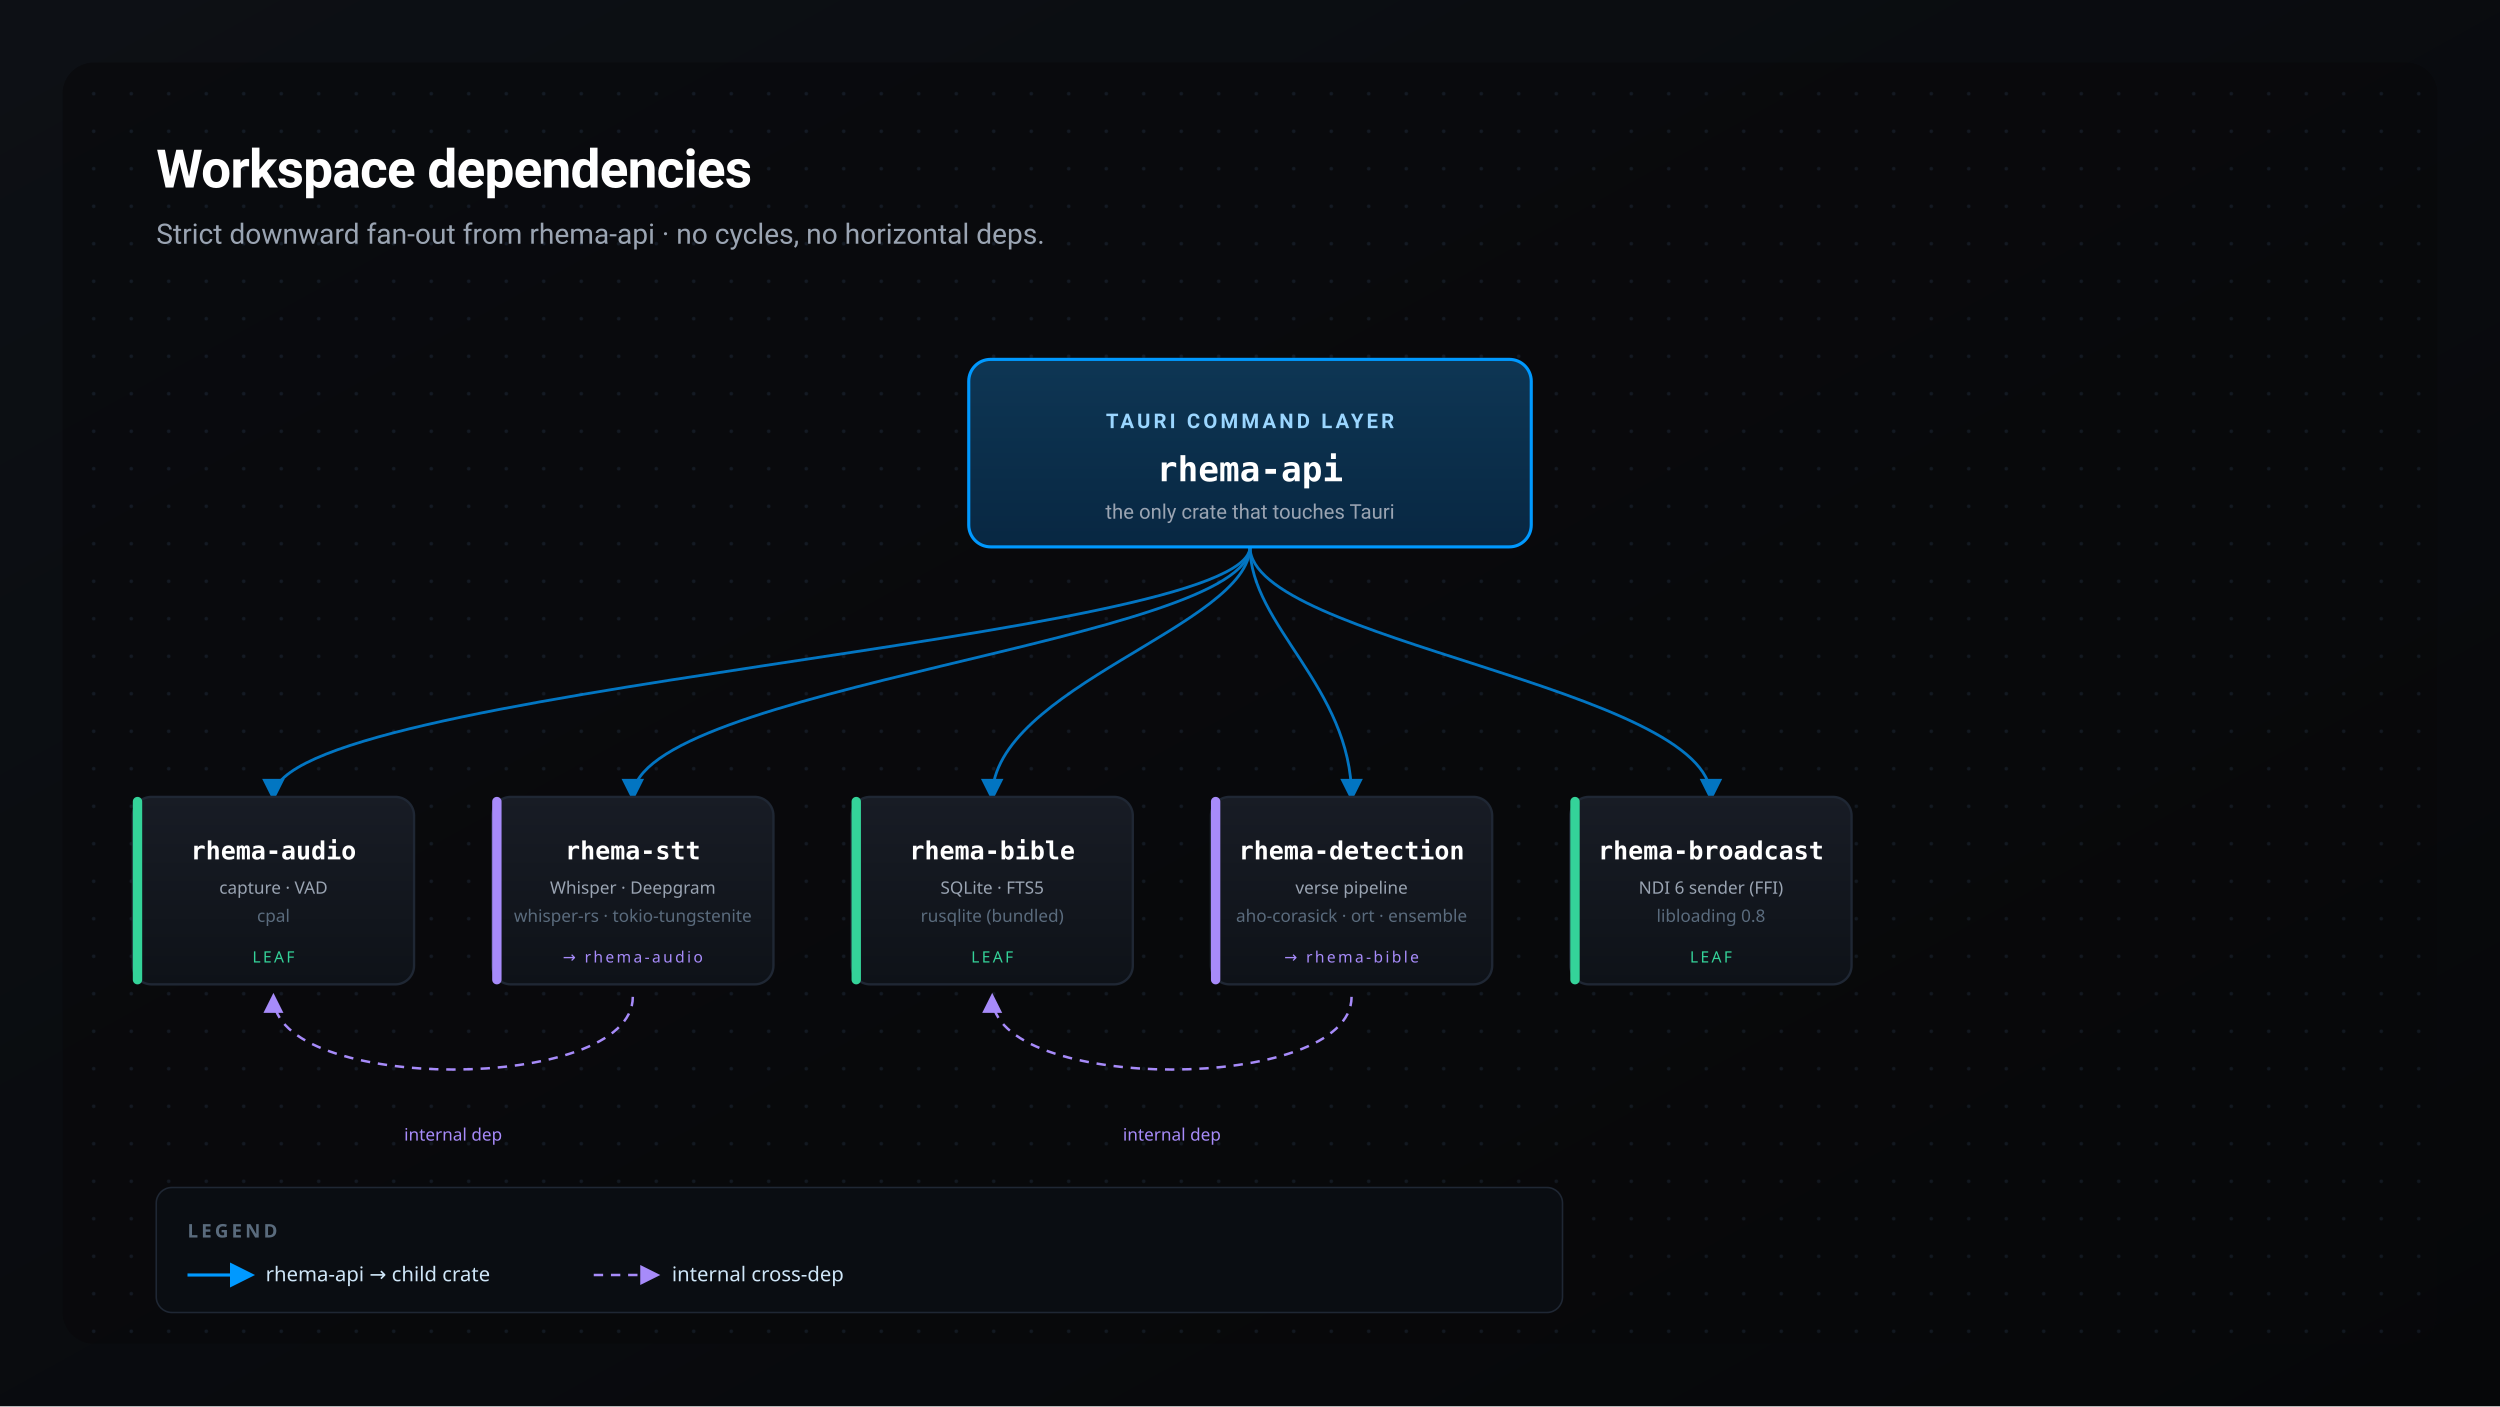
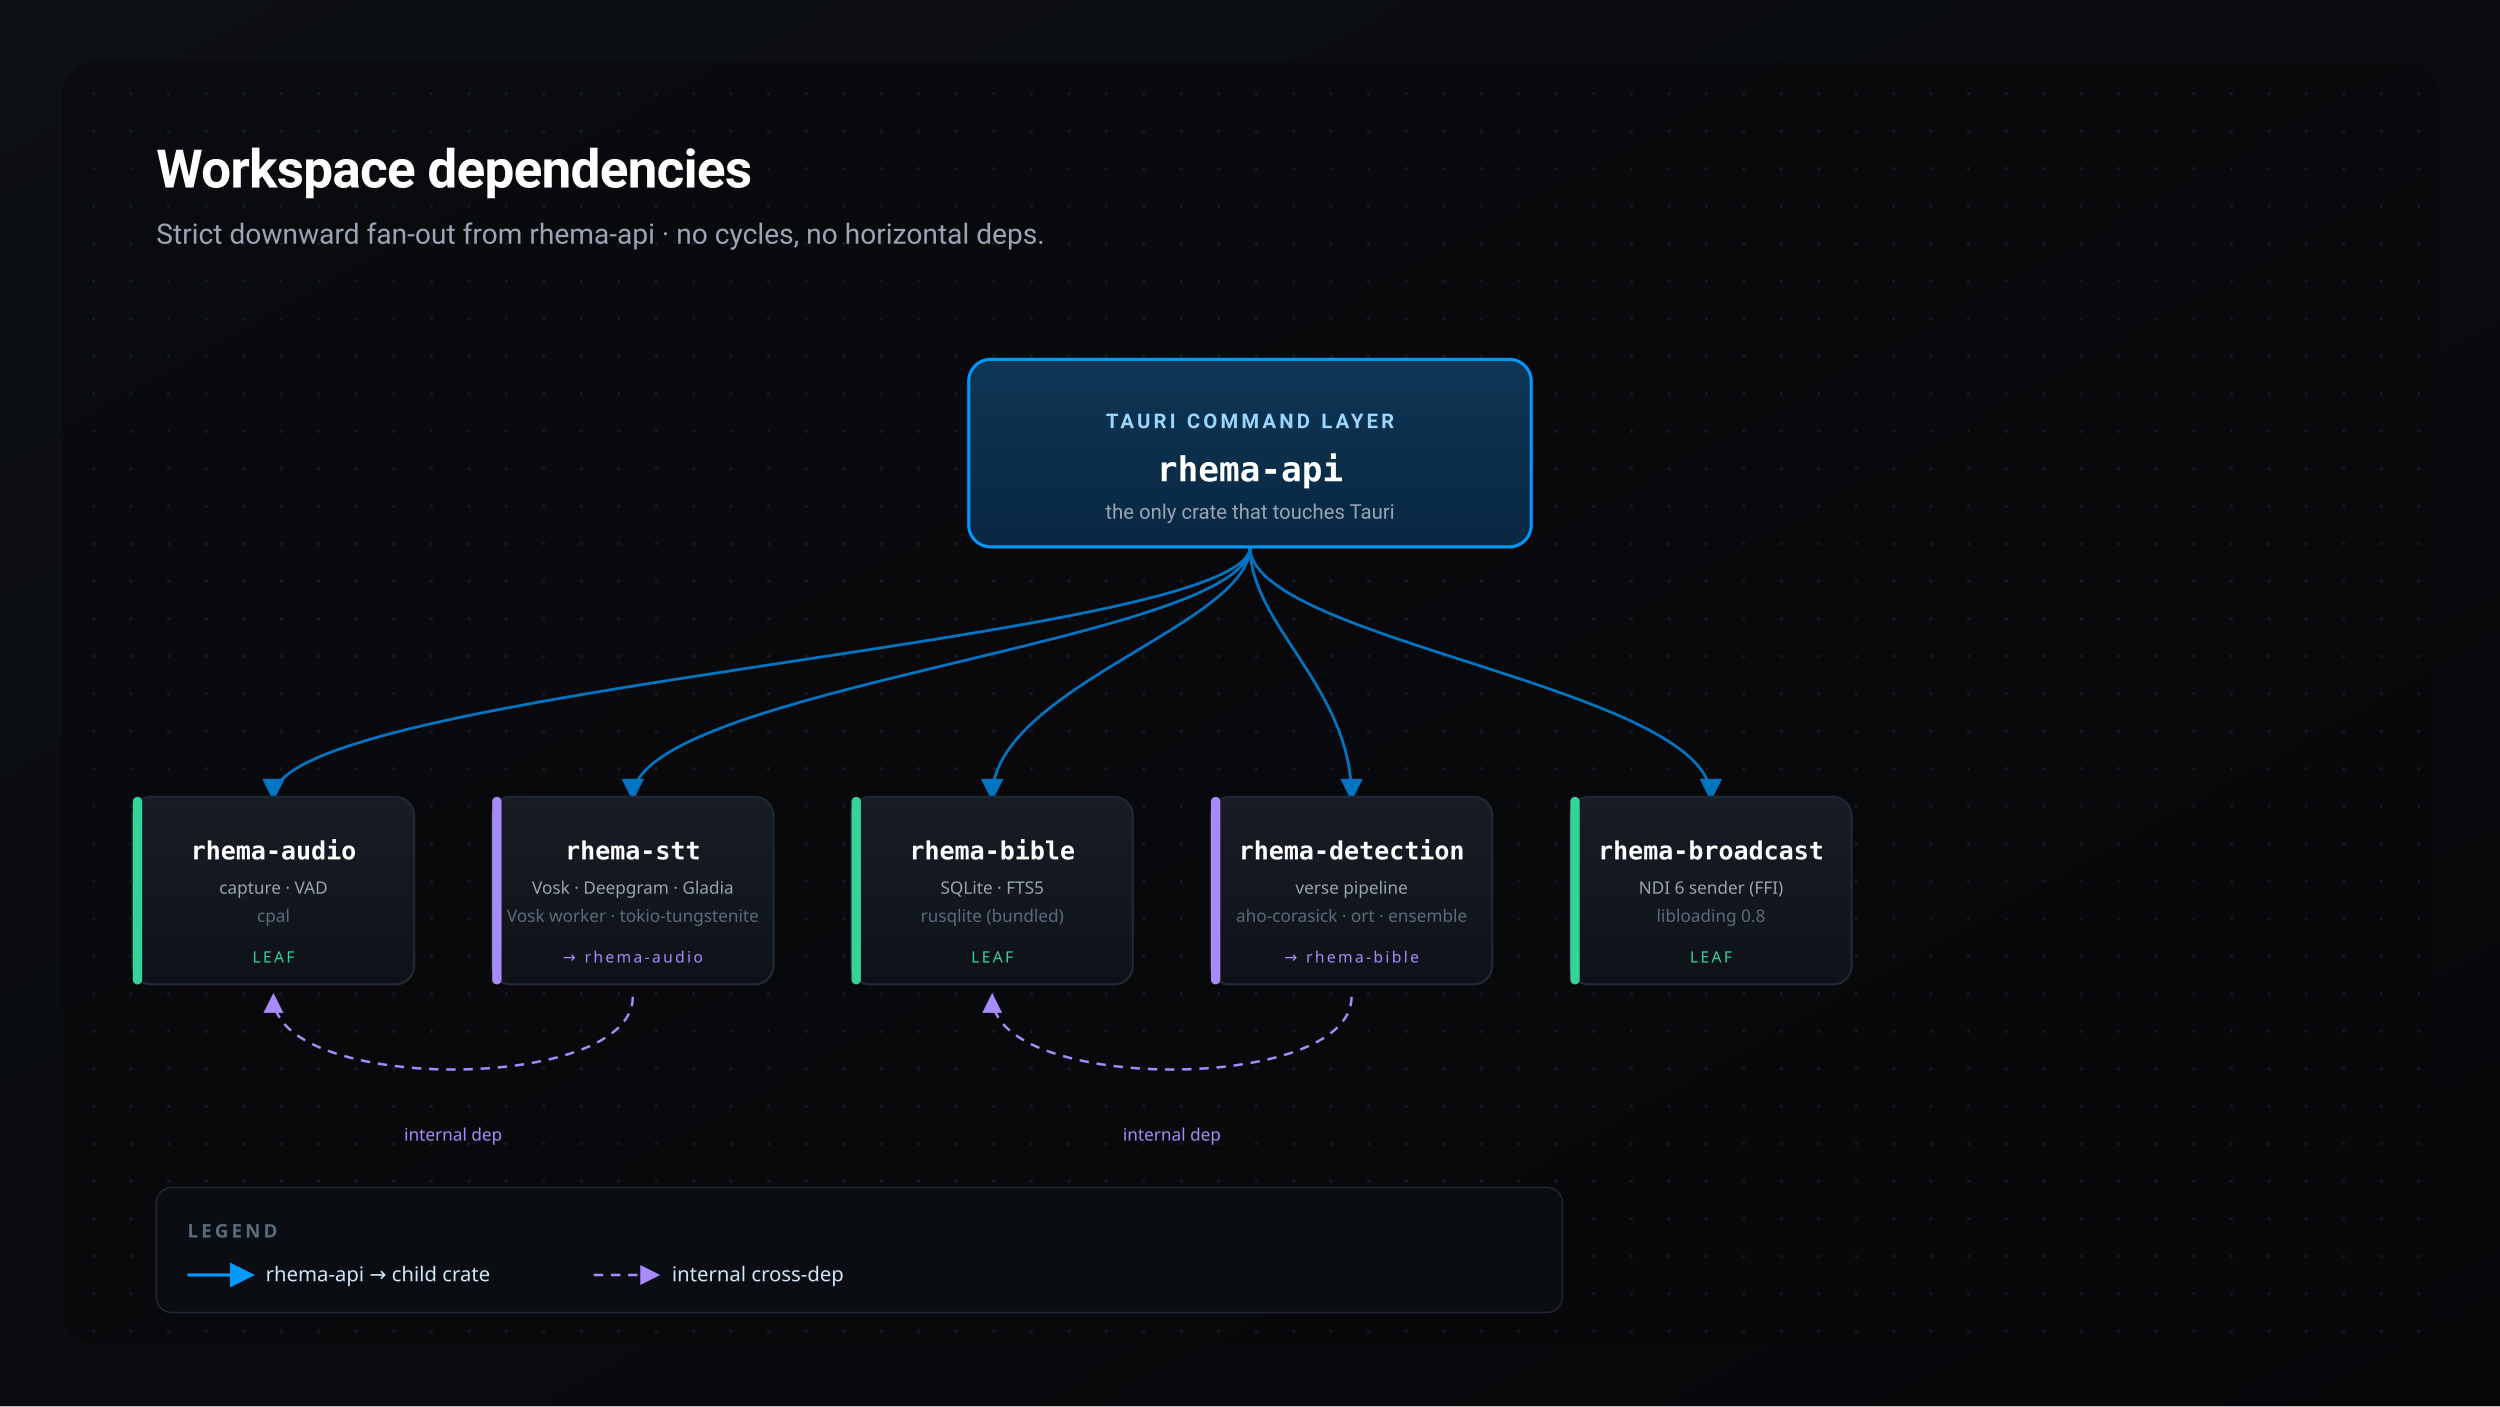
<svg xmlns="http://www.w3.org/2000/svg" viewBox="0 0 1600 900" role="img" aria-label="Cargo workspace dependency graph: rhema-api fans out to six crates, with rhema-stt depending on rhema-audio and rhema-detection depending on rhema-bible">
  <defs>
    <pattern id="cd-dots" patternUnits="userSpaceOnUse" width="24" height="24">
      <rect width="24" height="24" fill="#070709" />
      <circle cx="12" cy="12" r="1.2" fill="#1a2330" />
    </pattern>
    <linearGradient id="cd-bg" x1="0" y1="0" x2="1" y2="1">
      <stop offset="0" stop-color="#0d1015" />
      <stop offset="1" stop-color="#060709" />
    </linearGradient>
    <linearGradient id="cd-api" x1="0" y1="0" x2="0" y2="1">
      <stop offset="0" stop-color="#0e3654" />
      <stop offset="1" stop-color="#082742" />
    </linearGradient>
    <linearGradient id="cd-crate" x1="0" y1="0" x2="0" y2="1">
      <stop offset="0" stop-color="#181c25" />
      <stop offset="1" stop-color="#0e1218" />
    </linearGradient>
    <linearGradient id="cd-placeholder" x1="0" y1="0" x2="0" y2="1">
      <stop offset="0" stop-color="#13161e" />
      <stop offset="1" stop-color="#0a0c11" />
    </linearGradient>
    <marker id="cd-arrow" viewBox="0 0 10 10" refX="8" refY="5" markerWidth="8" markerHeight="8" orient="auto-start-reverse">
      <path d="M 0 0 L 10 5 L 0 10 z" fill="#0099ff" />
    </marker>
    <marker id="cd-arrow-cross" viewBox="0 0 10 10" refX="8" refY="5" markerWidth="8" markerHeight="8" orient="auto-start-reverse">
      <path d="M 0 0 L 10 5 L 0 10 z" fill="#a78bfa" />
    </marker>
  </defs>
  <rect width="1600" height="900" fill="url(#cd-bg)" />
  <rect x="40" y="40" width="1520" height="820" rx="20" fill="url(#cd-dots)" opacity="0.55" />
  <g font-family="ui-sans-serif, system-ui, -apple-system, BlinkMacSystemFont, 'Segoe UI', Roboto, Helvetica, Arial, sans-serif">
    <text x="100" y="120" font-size="34" font-weight="600" letter-spacing="-0.5" fill="#ffffff">Workspace dependencies</text>
    <text x="100" y="156" font-size="18" fill="#9aa4b2">Strict downward fan-out from rhema-api · no cycles, no horizontal deps.</text>
    <g transform="translate(620 230)">
      <rect width="360" height="120" rx="14" fill="url(#cd-api)" stroke="#0099ff" stroke-width="2" />
      <text x="180" y="44" text-anchor="middle" font-size="13" fill="#9bd6ff" letter-spacing="2" font-weight="600">TAURI COMMAND LAYER</text>
      <text x="180" y="78" text-anchor="middle" font-size="22" font-weight="700" fill="#ffffff" font-family="ui-monospace, SFMono-Regular, Menlo, Monaco, Consolas, monospace">rhema-api</text>
      <text x="180" y="102" text-anchor="middle" font-size="13" fill="#9aa4b2">the only crate that touches Tauri</text>
    </g>
    <g stroke="#0099ff" stroke-width="1.8" fill="none" opacity="0.75">
      <path d="M 800 350 C 800 410 175 440 175 510" marker-end="url(#cd-arrow)" />
      <path d="M 800 350 C 800 410 405 440 405 510" marker-end="url(#cd-arrow)" />
      <path d="M 800 350 C 800 400 635 440 635 510" marker-end="url(#cd-arrow)" />
      <path d="M 800 350 C 800 400 865 440 865 510" marker-end="url(#cd-arrow)" />
      <path d="M 800 350 C 800 410 1095 440 1095 510" marker-end="url(#cd-arrow)" />
    </g>
    <g font-family="ui-monospace, SFMono-Regular, Menlo, Monaco, Consolas, monospace">
      <g transform="translate(85 510)">
        <rect width="180" height="120" rx="12" fill="url(#cd-crate)" stroke="#1f2734" stroke-width="1.5" />
        <rect x="0" y="0" width="6" height="120" rx="3" fill="#34d399" />
        <text x="90" y="40" text-anchor="middle" font-size="16" font-weight="600" fill="#ffffff">rhema-audio</text>
        <text x="90" y="62" text-anchor="middle" font-size="11" fill="#9aa4b2" font-family="ui-sans-serif, system-ui, sans-serif">capture · VAD</text>
        <text x="90" y="80" text-anchor="middle" font-size="11" fill="#5a6b7d" font-family="ui-sans-serif, system-ui, sans-serif">cpal</text>
        <text x="90" y="106" text-anchor="middle" font-size="10" fill="#34d399" font-family="ui-sans-serif, system-ui, sans-serif" letter-spacing="1.5">LEAF</text>
      </g>
      <g transform="translate(315 510)">
        <rect width="180" height="120" rx="12" fill="url(#cd-crate)" stroke="#1f2734" stroke-width="1.5" />
        <rect x="0" y="0" width="6" height="120" rx="3" fill="#a78bfa" />
        <text x="90" y="40" text-anchor="middle" font-size="16" font-weight="600" fill="#ffffff">rhema-stt</text>
-         <text x="90" y="62" text-anchor="middle" font-size="11" fill="#9aa4b2" font-family="ui-sans-serif, system-ui, sans-serif">Whisper · Deepgram</text>
-         <text x="90" y="80" text-anchor="middle" font-size="11" fill="#5a6b7d" font-family="ui-sans-serif, system-ui, sans-serif">whisper-rs · tokio-tungstenite</text>
+         <text x="90" y="62" text-anchor="middle" font-size="11" fill="#9aa4b2" font-family="ui-sans-serif, system-ui, sans-serif">Vosk · Deepgram · Gladia</text>
+         <text x="90" y="80" text-anchor="middle" font-size="11" fill="#5a6b7d" font-family="ui-sans-serif, system-ui, sans-serif">Vosk worker · tokio-tungstenite</text>
        <text x="90" y="106" text-anchor="middle" font-size="10" fill="#a78bfa" font-family="ui-sans-serif, system-ui, sans-serif" letter-spacing="1.5">→ rhema-audio</text>
      </g>
      <g transform="translate(545 510)">
        <rect width="180" height="120" rx="12" fill="url(#cd-crate)" stroke="#1f2734" stroke-width="1.5" />
        <rect x="0" y="0" width="6" height="120" rx="3" fill="#34d399" />
        <text x="90" y="40" text-anchor="middle" font-size="16" font-weight="600" fill="#ffffff">rhema-bible</text>
        <text x="90" y="62" text-anchor="middle" font-size="11" fill="#9aa4b2" font-family="ui-sans-serif, system-ui, sans-serif">SQLite · FTS5</text>
        <text x="90" y="80" text-anchor="middle" font-size="11" fill="#5a6b7d" font-family="ui-sans-serif, system-ui, sans-serif">rusqlite (bundled)</text>
        <text x="90" y="106" text-anchor="middle" font-size="10" fill="#34d399" font-family="ui-sans-serif, system-ui, sans-serif" letter-spacing="1.5">LEAF</text>
      </g>
      <g transform="translate(775 510)">
        <rect width="180" height="120" rx="12" fill="url(#cd-crate)" stroke="#1f2734" stroke-width="1.5" />
        <rect x="0" y="0" width="6" height="120" rx="3" fill="#a78bfa" />
        <text x="90" y="40" text-anchor="middle" font-size="16" font-weight="600" fill="#ffffff">rhema-detection</text>
        <text x="90" y="62" text-anchor="middle" font-size="11" fill="#9aa4b2" font-family="ui-sans-serif, system-ui, sans-serif">verse pipeline</text>
        <text x="90" y="80" text-anchor="middle" font-size="11" fill="#5a6b7d" font-family="ui-sans-serif, system-ui, sans-serif">aho-corasick · ort · ensemble</text>
        <text x="90" y="106" text-anchor="middle" font-size="10" fill="#a78bfa" font-family="ui-sans-serif, system-ui, sans-serif" letter-spacing="1.5">→ rhema-bible</text>
      </g>
      <g transform="translate(1005 510)">
        <rect width="180" height="120" rx="12" fill="url(#cd-crate)" stroke="#1f2734" stroke-width="1.5" />
        <rect x="0" y="0" width="6" height="120" rx="3" fill="#34d399" />
        <text x="90" y="40" text-anchor="middle" font-size="16" font-weight="600" fill="#ffffff">rhema-broadcast</text>
        <text x="90" y="62" text-anchor="middle" font-size="11" fill="#9aa4b2" font-family="ui-sans-serif, system-ui, sans-serif">NDI 6 sender (FFI)</text>
        <text x="90" y="80" text-anchor="middle" font-size="11" fill="#5a6b7d" font-family="ui-sans-serif, system-ui, sans-serif">libloading 0.8</text>
        <text x="90" y="106" text-anchor="middle" font-size="10" fill="#34d399" font-family="ui-sans-serif, system-ui, sans-serif" letter-spacing="1.5">LEAF</text>
      </g>
    </g>
    <g stroke="#a78bfa" stroke-width="1.6" fill="none" stroke-dasharray="6 5">
      <path d="M 405 638 C 405 700 175 700 175 638" marker-end="url(#cd-arrow-cross)" />
      <path d="M 865 638 C 865 700 635 700 635 638" marker-end="url(#cd-arrow-cross)" />
    </g>
    <g font-family="ui-sans-serif, system-ui, sans-serif" font-size="11" fill="#a78bfa" text-anchor="middle">
      <text x="290" y="730">internal dep</text>
      <text x="750" y="730">internal dep</text>
    </g>
    <g transform="translate(100 760)" font-family="ui-sans-serif, system-ui, sans-serif">
      <rect width="900" height="80" rx="10" fill="#0a0d12" stroke="#1f2734" />
      <text x="20" y="32" font-size="12" fill="#5a6b7d" letter-spacing="2" font-weight="600">LEGEND</text>
      <g transform="translate(20 46)">
        <line x1="0" y1="10" x2="40" y2="10" stroke="#0099ff" stroke-width="2" marker-end="url(#cd-arrow)" />
        <text x="50" y="14" font-size="13" fill="#cfe6f8">rhema-api → child crate</text>
      </g>
      <g transform="translate(280 46)">
        <line x1="0" y1="10" x2="40" y2="10" stroke="#a78bfa" stroke-width="1.6" stroke-dasharray="6 5" marker-end="url(#cd-arrow-cross)" />
        <text x="50" y="14" font-size="13" fill="#cfe6f8">internal cross-dep</text>
      </g>
    </g>
  </g>
</svg>
